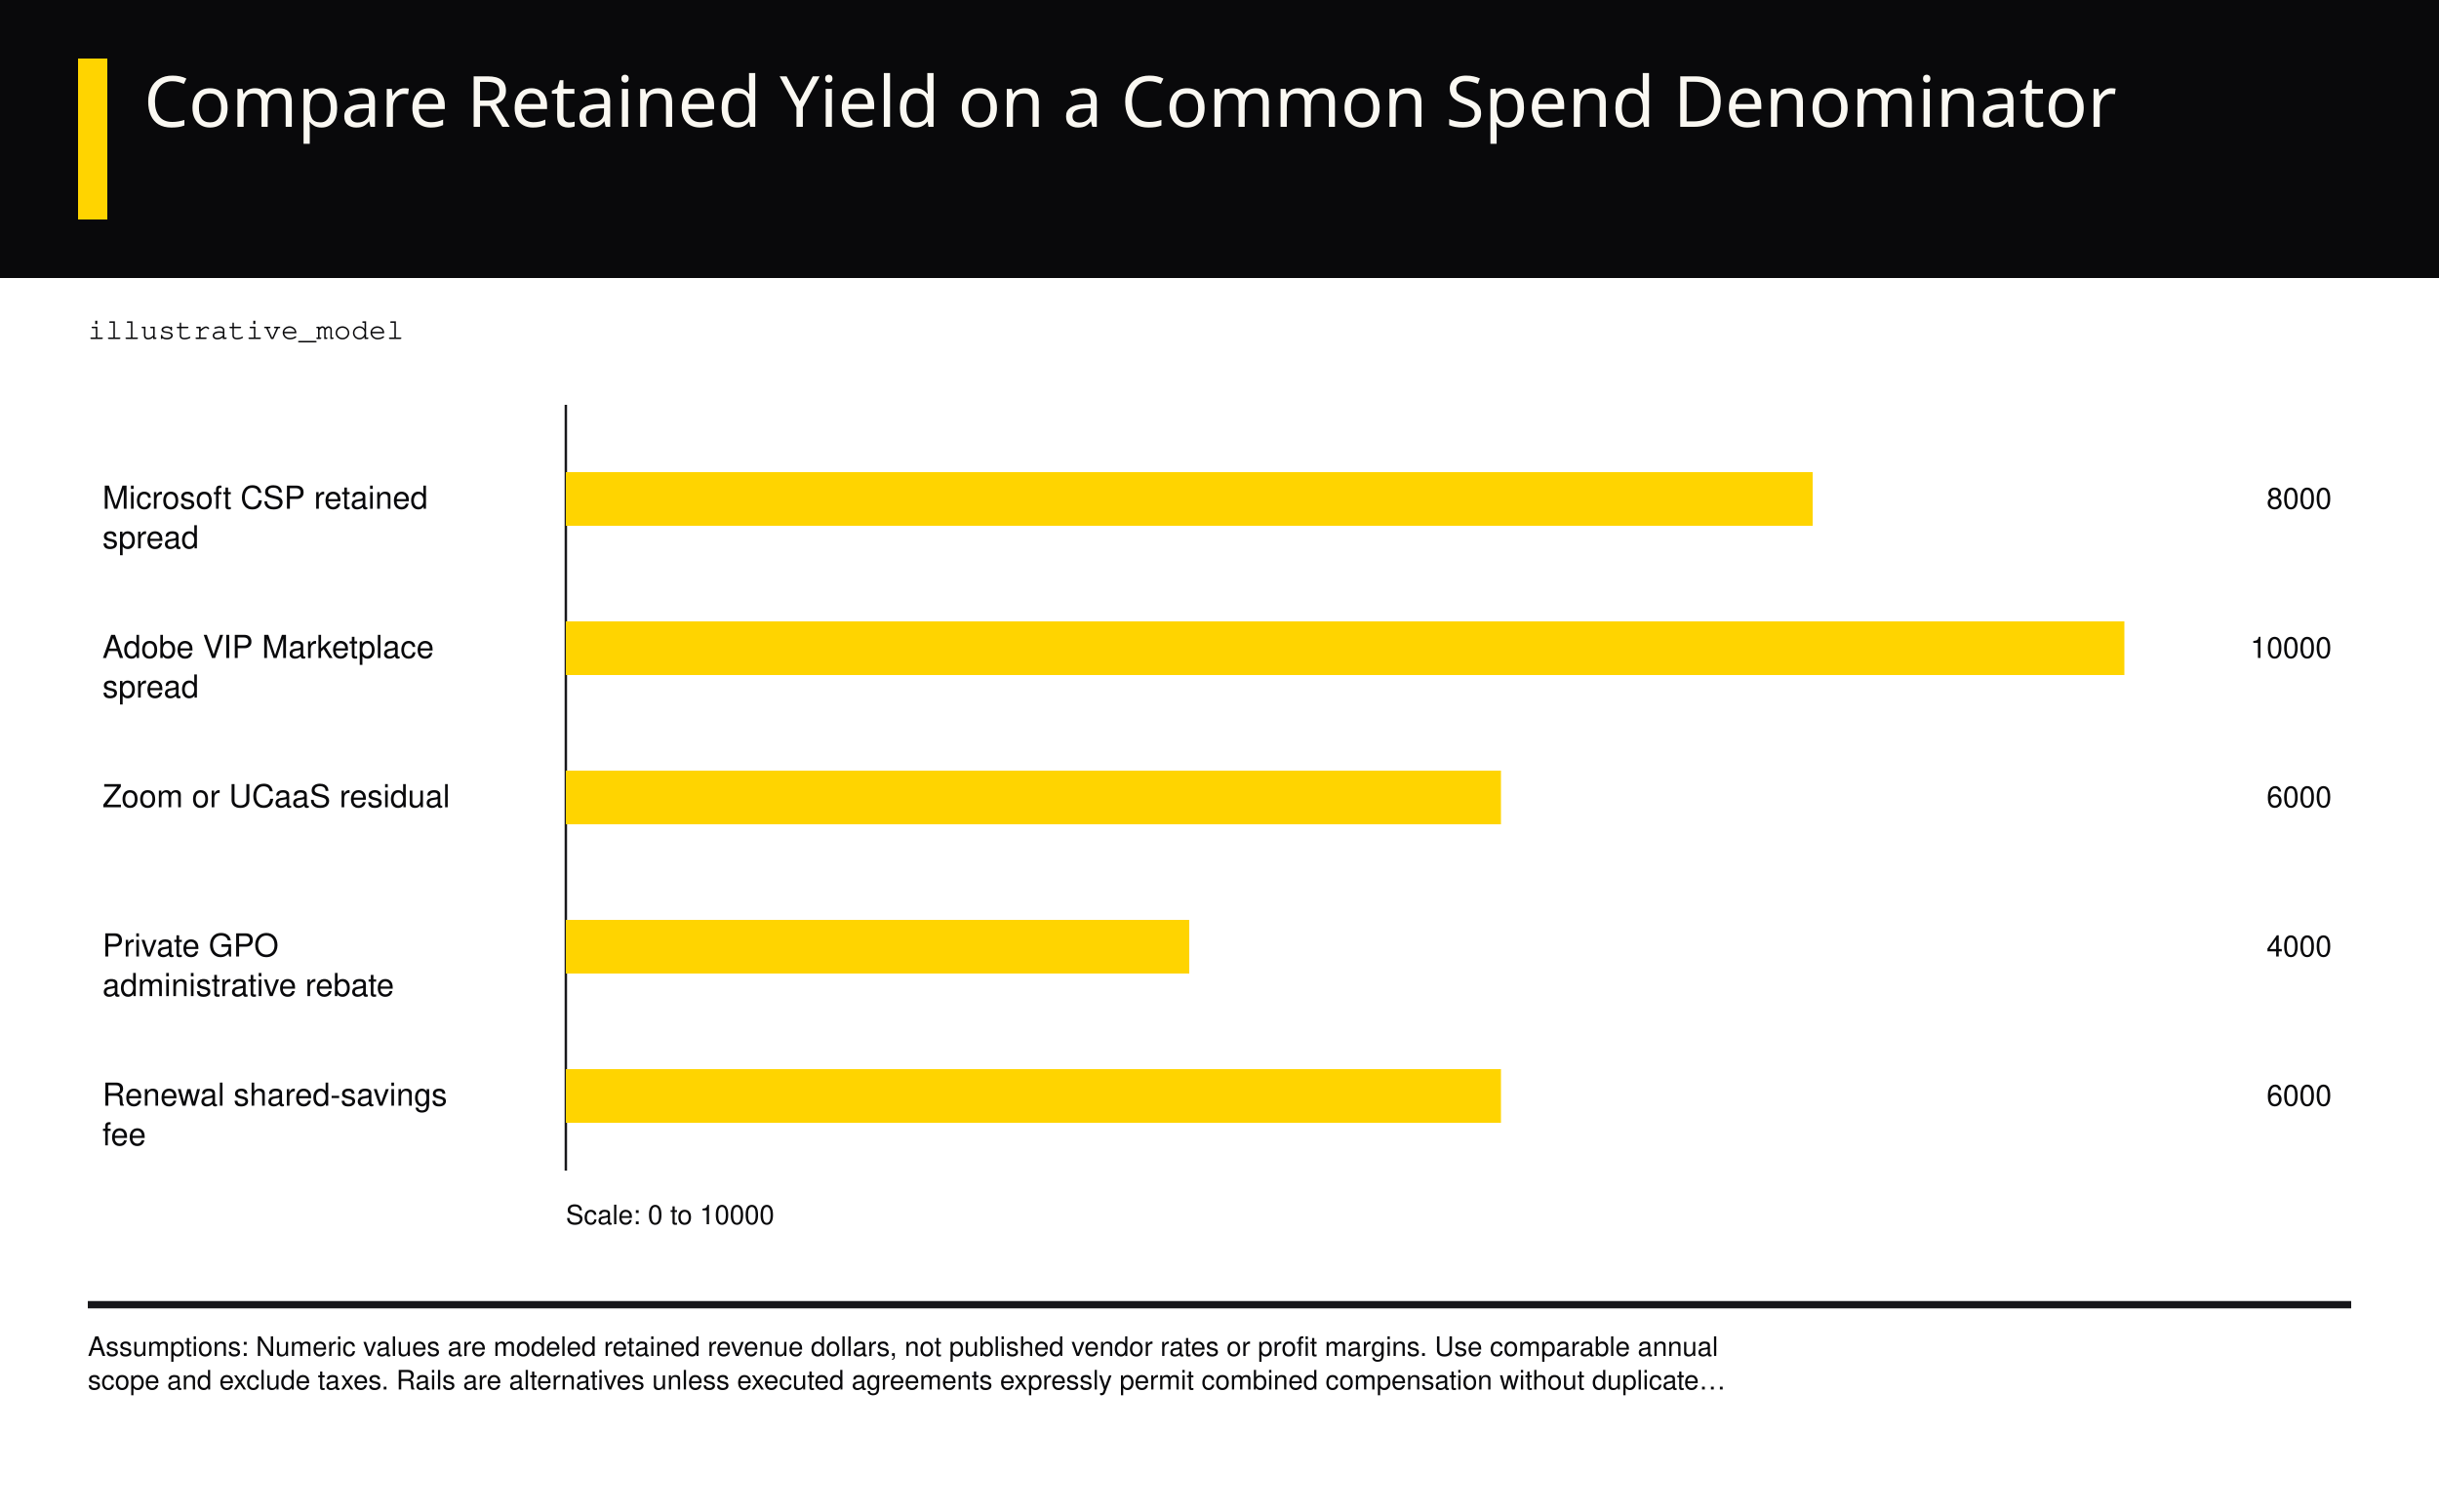
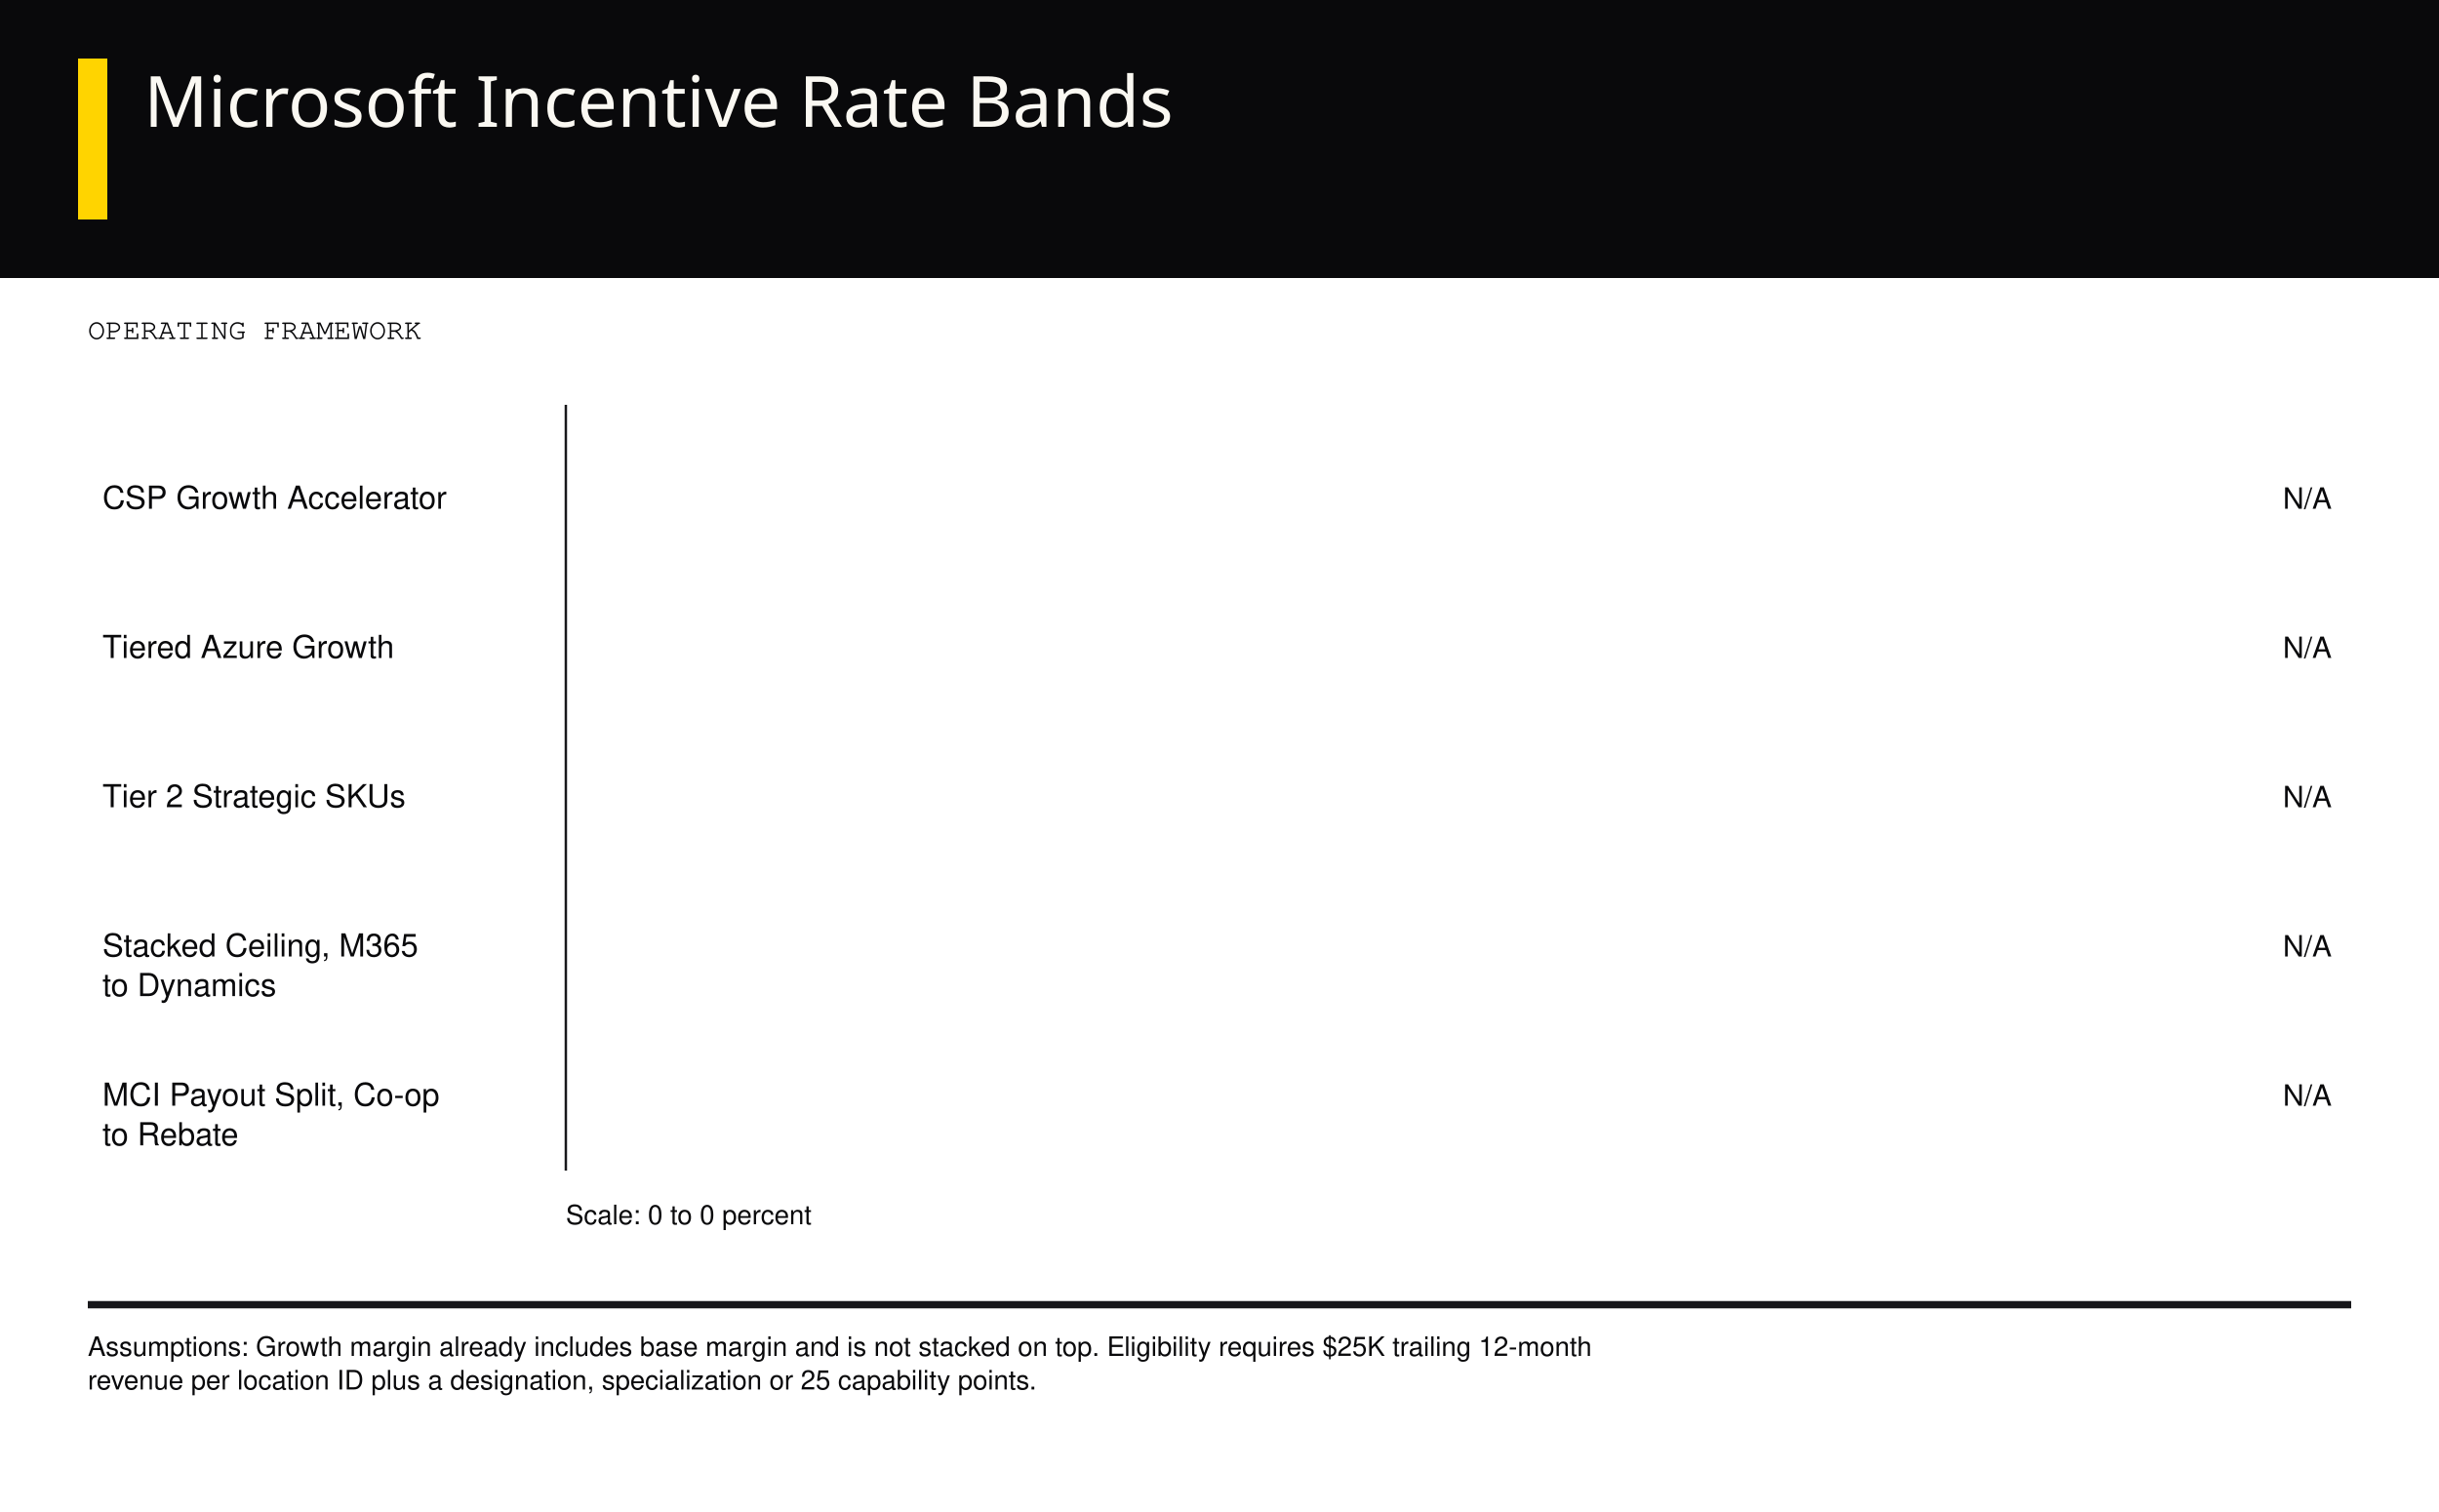
<svg xmlns="http://www.w3.org/2000/svg" viewBox="0 0 1000 620" role="img">
  <rect x="0" y="0" width="1000" height="620" fill="#FFFFFF" stroke="none" stroke-width="1" />
  <rect x="0" y="0" width="1000" height="114" fill="#09090B" stroke="none" stroke-width="1" />
  <rect x="32" y="24" width="12" height="66" fill="#FFD400" stroke="none" stroke-width="1" />
  <text x="59" y="52" font-family="'Arial Narrow', Impact, sans-serif" font-size="29" fill="#FAF8F2" text-anchor="start" style="font-variant-numeric:tabular-nums">
-     <tspan x="59" dy="0">Compare Retained Yield on a Common Spend Denominator</tspan>
+     <tspan x="59" dy="0">Microsoft Incentive Rate Bands</tspan>
  </text>
  <text x="36" y="139" font-family="Courier, monospace" font-size="12" fill="#09090B" text-anchor="start" style="font-variant-numeric:tabular-nums">
-     <tspan x="36" dy="0">illustrative_model</tspan>
+     <tspan x="36" dy="0">OPERATING FRAMEWORK</tspan>
  </text>
  <line x1="232.0" y1="166" x2="232.0" y2="480" stroke="#18181B" stroke-width="1" />
  <text x="42" y="208.6" font-family="Helvetica, Arial, sans-serif" font-size="13" fill="#09090B" text-anchor="start" style="font-variant-numeric:tabular-nums">
-     <tspan x="42" dy="0">Microsoft CSP retained</tspan>
-     <tspan x="42" dy="16.25">spread</tspan>
+     <tspan x="42" dy="0">CSP Growth Accelerator</tspan>
  </text>
-   <rect x="232.0" y="193.6" width="511.2" height="22" fill="#FFD400" stroke="none" stroke-width="1" />
  <text x="956" y="208.6" font-family="Helvetica, Arial, sans-serif" font-size="12" fill="#09090B" text-anchor="end" style="font-variant-numeric:tabular-nums">
-     <tspan x="956" dy="0">8000</tspan>
+     <tspan x="956" dy="0">N/A</tspan>
  </text>
  <text x="42" y="269.8" font-family="Helvetica, Arial, sans-serif" font-size="13" fill="#09090B" text-anchor="start" style="font-variant-numeric:tabular-nums">
-     <tspan x="42" dy="0">Adobe VIP Marketplace</tspan>
-     <tspan x="42" dy="16.25">spread</tspan>
+     <tspan x="42" dy="0">Tiered Azure Growth</tspan>
  </text>
-   <rect x="232.0" y="254.8" width="639.0" height="22" fill="#FFD400" stroke="none" stroke-width="1" />
  <text x="956" y="269.8" font-family="Helvetica, Arial, sans-serif" font-size="12" fill="#09090B" text-anchor="end" style="font-variant-numeric:tabular-nums">
-     <tspan x="956" dy="0">10000</tspan>
+     <tspan x="956" dy="0">N/A</tspan>
  </text>
  <text x="42" y="331.0" font-family="Helvetica, Arial, sans-serif" font-size="13" fill="#09090B" text-anchor="start" style="font-variant-numeric:tabular-nums">
-     <tspan x="42" dy="0">Zoom or UCaaS residual</tspan>
+     <tspan x="42" dy="0">Tier 2 Strategic SKUs</tspan>
  </text>
-   <rect x="232.0" y="316.0" width="383.4" height="22" fill="#FFD400" stroke="none" stroke-width="1" />
  <text x="956" y="331.0" font-family="Helvetica, Arial, sans-serif" font-size="12" fill="#09090B" text-anchor="end" style="font-variant-numeric:tabular-nums">
-     <tspan x="956" dy="0">6000</tspan>
+     <tspan x="956" dy="0">N/A</tspan>
  </text>
  <text x="42" y="392.2" font-family="Helvetica, Arial, sans-serif" font-size="13" fill="#09090B" text-anchor="start" style="font-variant-numeric:tabular-nums">
-     <tspan x="42" dy="0">Private GPO</tspan>
-     <tspan x="42" dy="16.25">administrative rebate</tspan>
+     <tspan x="42" dy="0">Stacked Ceiling, M365</tspan>
+     <tspan x="42" dy="16.25">to Dynamics</tspan>
  </text>
-   <rect x="232.0" y="377.2" width="255.6" height="22" fill="#FFD400" stroke="none" stroke-width="1" />
  <text x="956" y="392.2" font-family="Helvetica, Arial, sans-serif" font-size="12" fill="#09090B" text-anchor="end" style="font-variant-numeric:tabular-nums">
-     <tspan x="956" dy="0">4000</tspan>
+     <tspan x="956" dy="0">N/A</tspan>
  </text>
  <text x="42" y="453.4" font-family="Helvetica, Arial, sans-serif" font-size="13" fill="#09090B" text-anchor="start" style="font-variant-numeric:tabular-nums">
-     <tspan x="42" dy="0">Renewal shared-savings</tspan>
-     <tspan x="42" dy="16.25">fee</tspan>
+     <tspan x="42" dy="0">MCI Payout Split, Co-op</tspan>
+     <tspan x="42" dy="16.25">to Rebate</tspan>
  </text>
-   <rect x="232.0" y="438.4" width="383.4" height="22" fill="#FFD400" stroke="none" stroke-width="1" />
  <text x="956" y="453.4" font-family="Helvetica, Arial, sans-serif" font-size="12" fill="#09090B" text-anchor="end" style="font-variant-numeric:tabular-nums">
-     <tspan x="956" dy="0">6000</tspan>
+     <tspan x="956" dy="0">N/A</tspan>
  </text>
  <text x="232" y="502" font-family="Helvetica, Arial, sans-serif" font-size="11" fill="#09090B" text-anchor="start" style="font-variant-numeric:tabular-nums">
-     <tspan x="232" dy="0">Scale: 0 to 10000</tspan>
+     <tspan x="232" dy="0">Scale: 0 to 0 percent</tspan>
  </text>
  <line x1="36" y1="535" x2="964" y2="535" stroke="#18181B" stroke-width="3" />
  <text x="36" y="556" font-family="Helvetica, Arial, sans-serif" font-size="11" fill="#09090B" text-anchor="start" style="font-variant-numeric:tabular-nums">
-     <tspan x="36" dy="0">Assumptions: Numeric values are modeled retained revenue dollars, not published vendor rates or profit margins. Use comparable annual</tspan>
-     <tspan x="36" dy="13.75">scope and exclude taxes. Rails are alternatives unless executed agreements expressly permit combined compensation without duplicate…</tspan>
+     <tspan x="36" dy="0">Assumptions: Growth margin already includes base margin and is not stacked on top. Eligibility requires $25K trailing 12-month</tspan>
+     <tspan x="36" dy="13.75">revenue per location ID plus a designation, specialization or 25 capability points.</tspan>
  </text>
  <text x="36" y="592" font-family="Helvetica, Arial, sans-serif" font-size="10" fill="#09090B" text-anchor="start" style="font-variant-numeric:tabular-nums">
    <tspan x="36" dy="0" />
  </text>
</svg>
